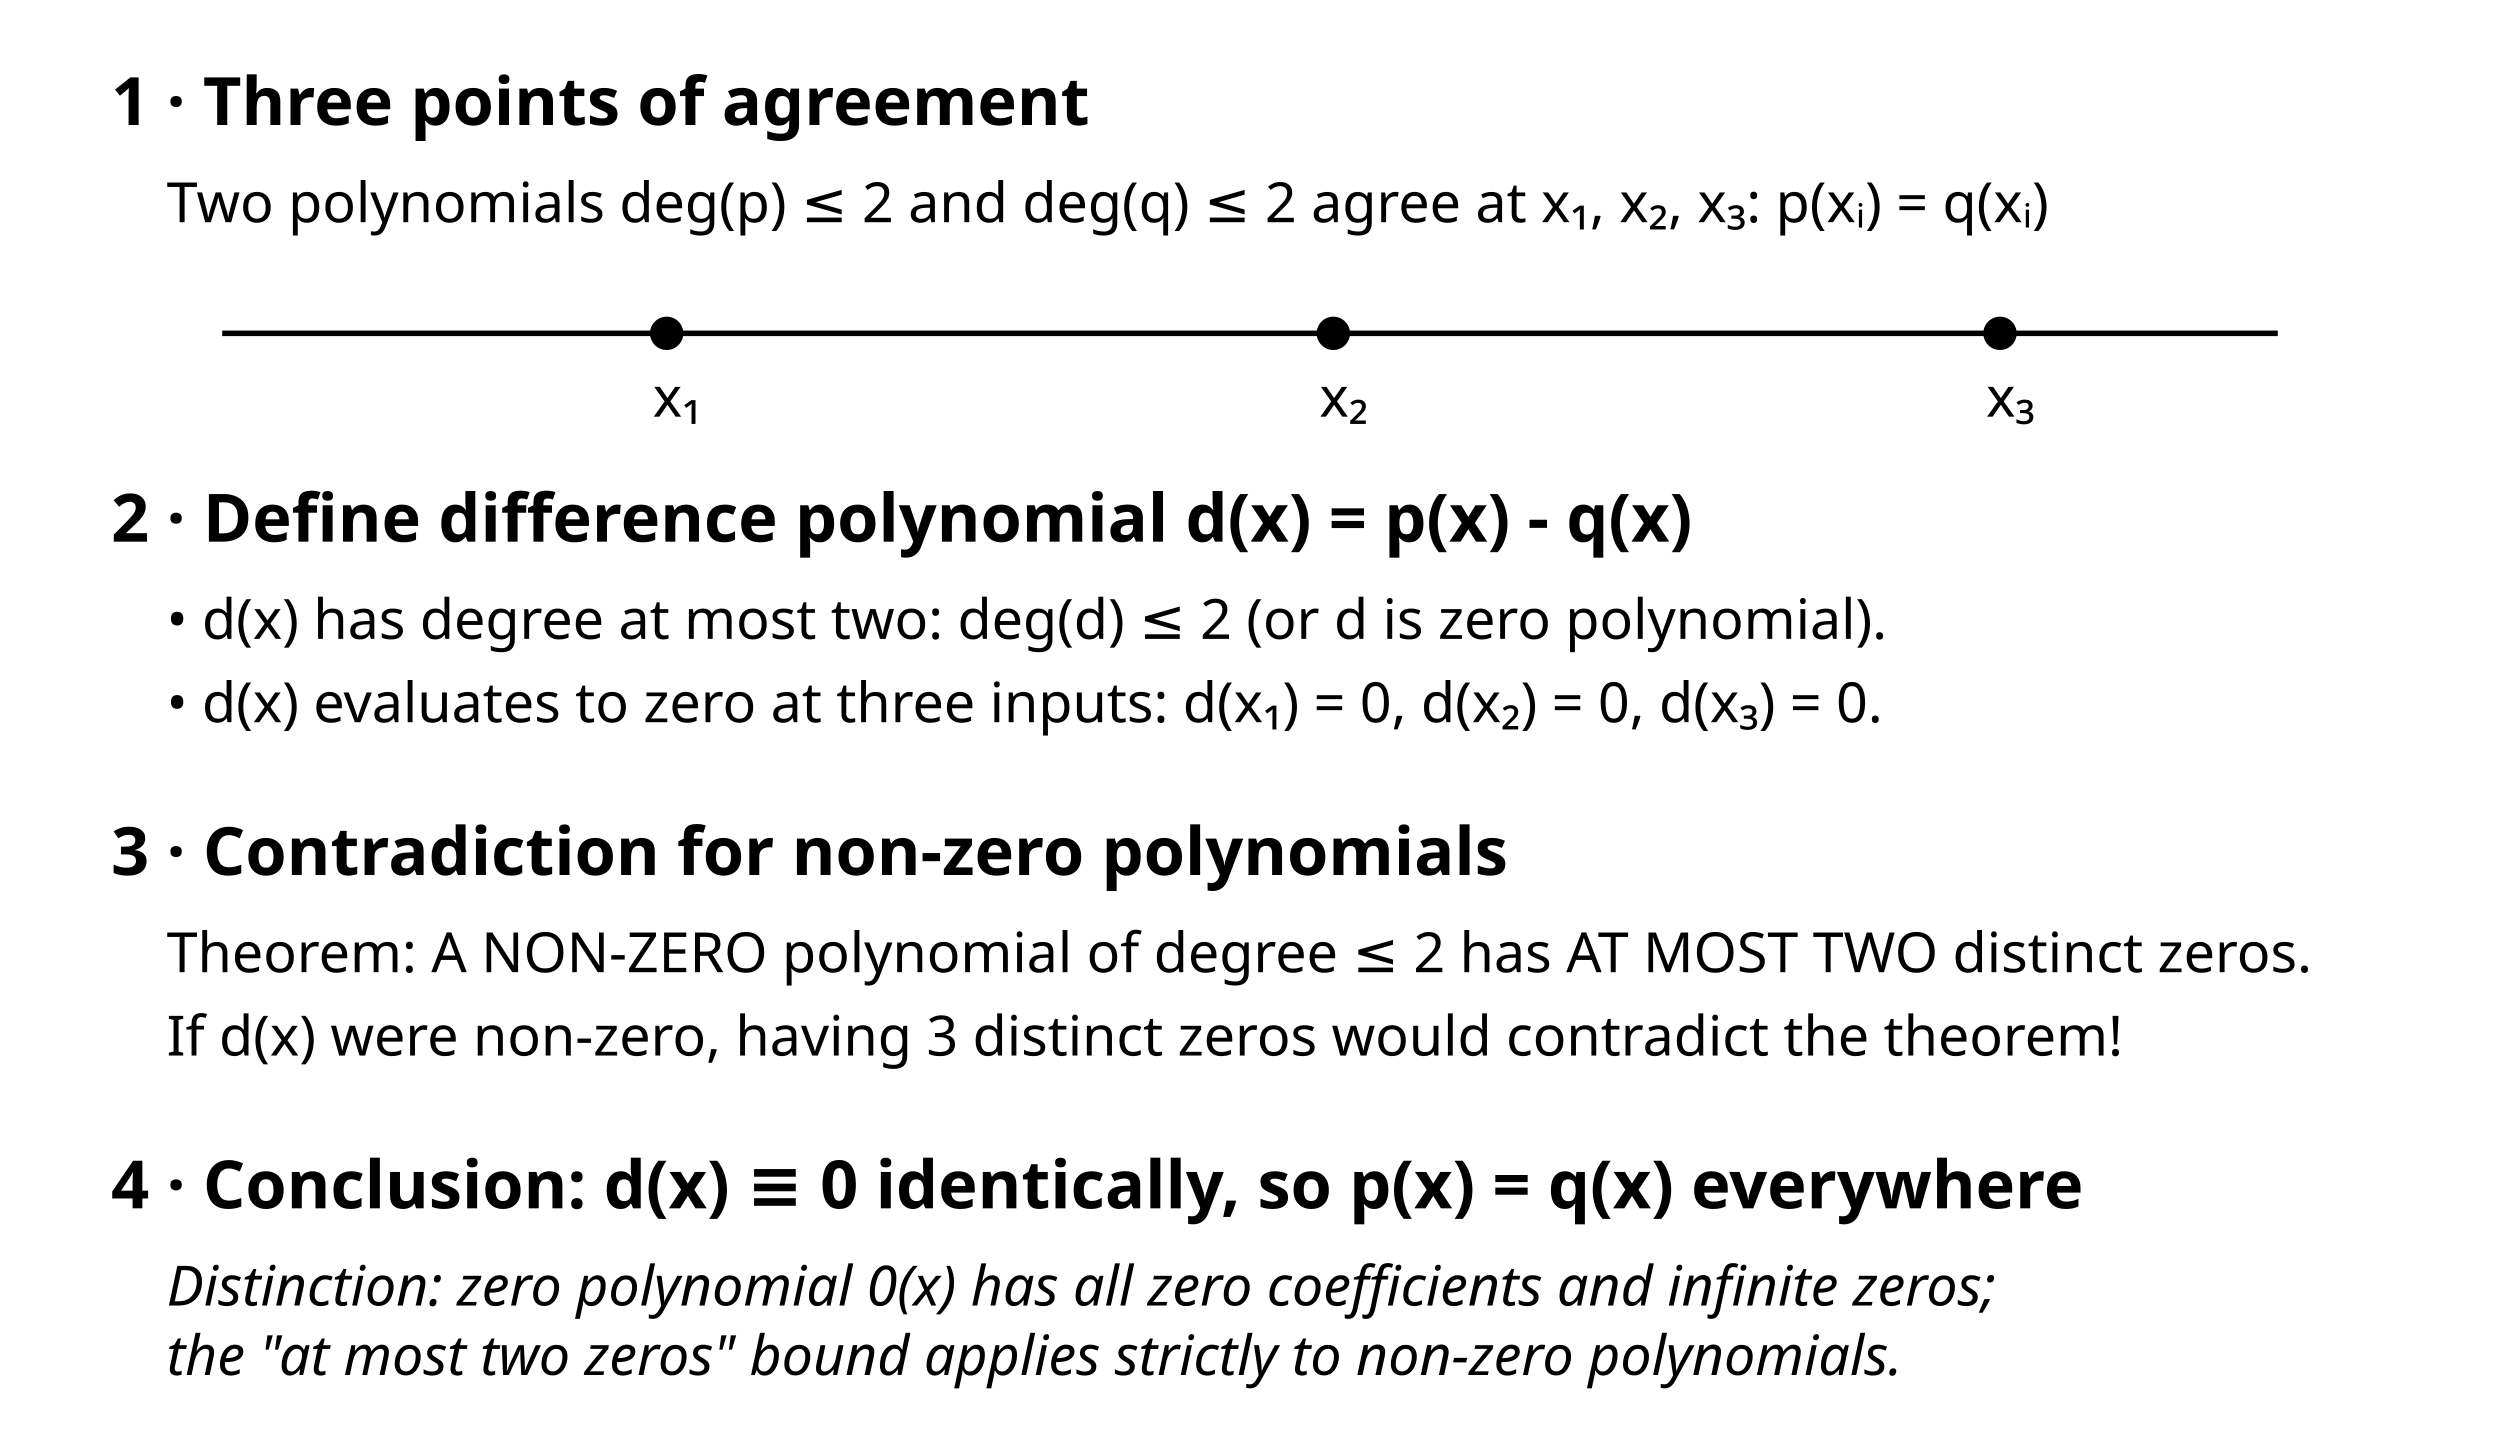
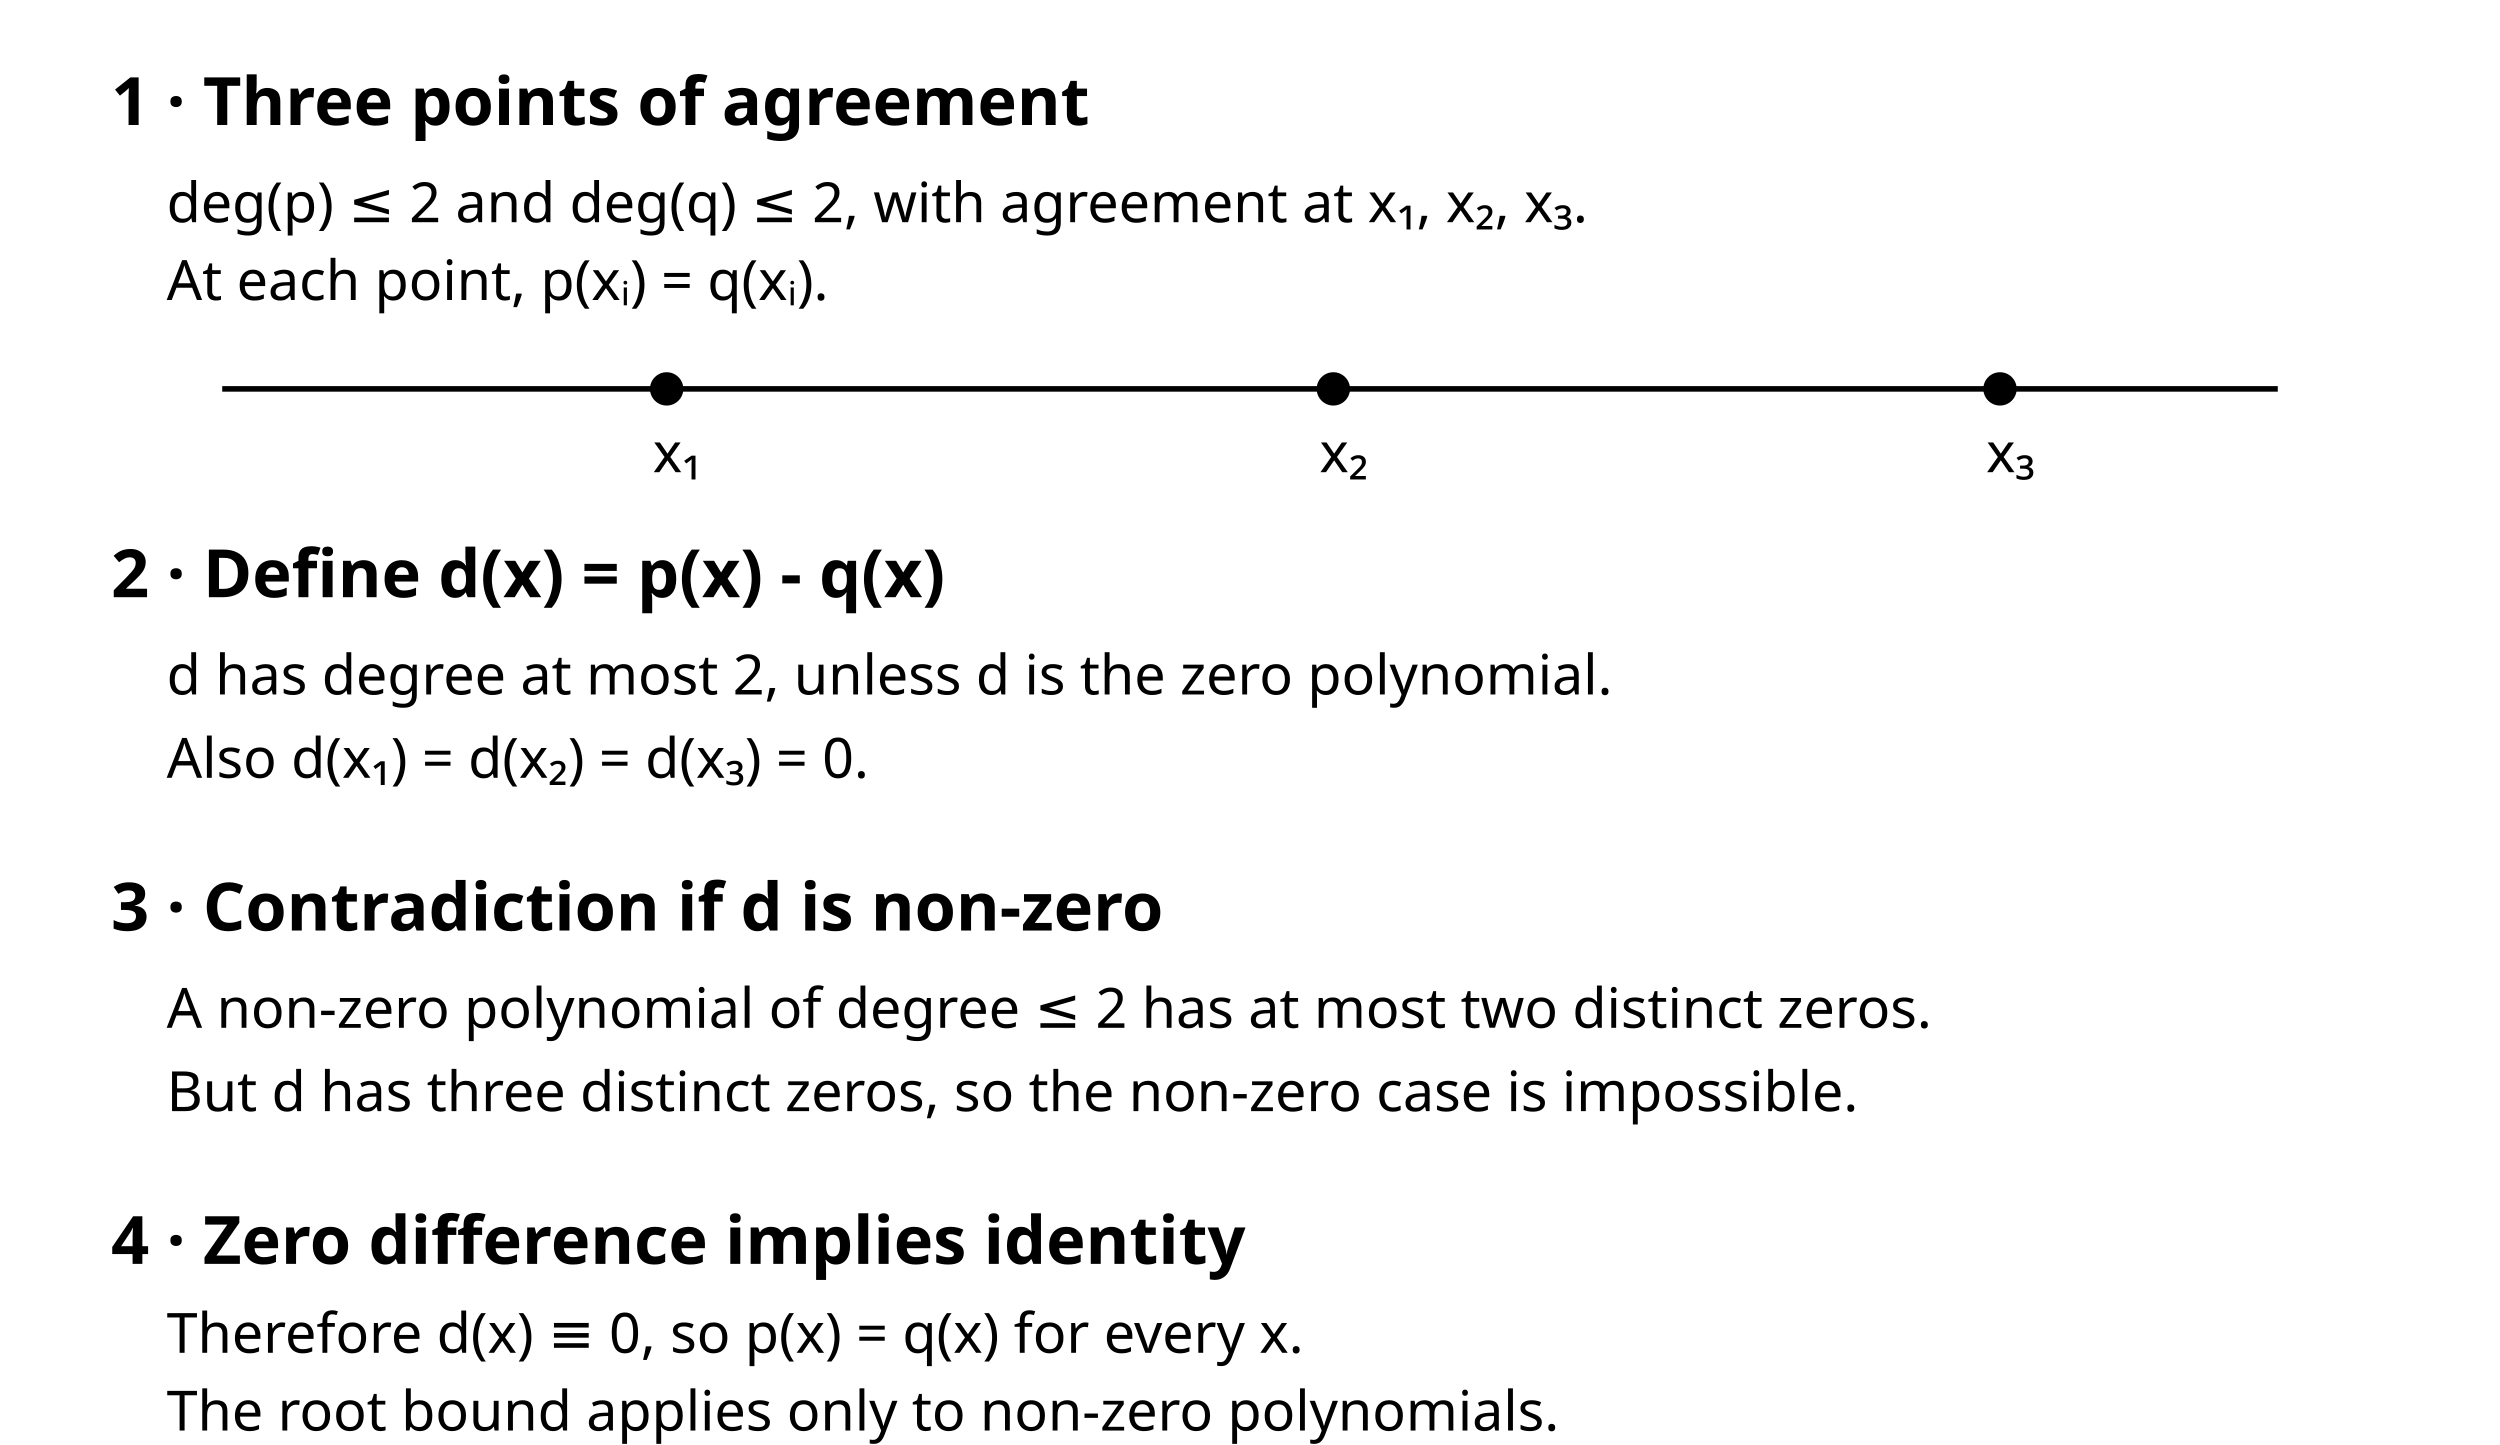
<svg xmlns="http://www.w3.org/2000/svg" viewBox="0 0 900 520" role="img" aria-label="Polynomial identity theorem and difference polynomial proof" font-family="system-ui, sans-serif" font-size="20">
  <g data-g9-stage-id="POLY-IDENT-1">
    <text x="40" y="45" font-weight="700" font-size="24">1 · Three points of agreement</text>
-     <text x="60" y="80">Two polynomials deg(p) ≤ 2 and deg(q) ≤ 2 agree at x₁, x₂, x₃: p(xᵢ) = q(xᵢ)</text>
-     <line x1="80" y1="120" x2="820" y2="120" stroke="currentColor" stroke-width="2" />
-     <circle cx="240" cy="120" r="6" fill="currentColor" />
-     <text x="235" y="150">x₁</text>
-     <circle cx="480" cy="120" r="6" fill="currentColor" />
-     <text x="475" y="150">x₂</text>
-     <circle cx="720" cy="120" r="6" fill="currentColor" />
-     <text x="715" y="150">x₃</text>
+     <text x="60" y="80">deg(p) ≤ 2 and deg(q) ≤ 2, with agreement at x₁, x₂, x₃.</text>
+     <text x="60" y="108">At each point, p(xᵢ) = q(xᵢ).</text>
+     <line x1="80" y1="140" x2="820" y2="140" stroke="currentColor" stroke-width="2" />
+     <circle cx="240" cy="140" r="6" fill="currentColor" />
+     <text x="235" y="170">x₁</text>
+     <circle cx="480" cy="140" r="6" fill="currentColor" />
+     <text x="475" y="170">x₂</text>
+     <circle cx="720" cy="140" r="6" fill="currentColor" />
+     <text x="715" y="170">x₃</text>
  </g>
  <g data-g9-stage-id="POLY-IDENT-2">
-     <text x="40" y="195" font-weight="700" font-size="24">2 · Define difference polynomial d(x) = p(x) - q(x)</text>
-     <text x="60" y="230">• d(x) has degree at most two: deg(d) ≤ 2 (or d is zero polynomial).</text>
-     <text x="60" y="260">• d(x) evaluates to zero at three inputs: d(x₁) = 0, d(x₂) = 0, d(x₃) = 0.</text>
+     <text x="40" y="215" font-weight="700" font-size="24">2 · Define d(x) = p(x) - q(x)</text>
+     <text x="60" y="250">d has degree at most 2, unless d is the zero polynomial.</text>
+     <text x="60" y="280">Also d(x₁) = d(x₂) = d(x₃) = 0.</text>
  </g>
  <g data-g9-stage-id="POLY-IDENT-3">
-     <text x="40" y="315" font-weight="700" font-size="24">3 · Contradiction for non-zero polynomials</text>
-     <text x="60" y="350">Theorem: A NON-ZERO polynomial of degree ≤ 2 has AT MOST TWO distinct zeros.</text>
-     <text x="60" y="380">If d(x) were non-zero, having 3 distinct zeros would contradict the theorem!</text>
+     <text x="40" y="335" font-weight="700" font-size="24">3 · Contradiction if d is non-zero</text>
+     <text x="60" y="370">A non-zero polynomial of degree ≤ 2 has at most two distinct zeros.</text>
+     <text x="60" y="400">But d has three distinct zeros, so the non-zero case is impossible.</text>
  </g>
  <g data-g9-stage-id="POLY-IDENT-4">
-     <text x="40" y="435" font-weight="700" font-size="24">4 · Conclusion: d(x) ≡ 0 identically, so p(x) = q(x) everywhere</text>
-     <text x="60" y="470" font-style="italic">Distinction: zero polynomial 0(x) has all zero coefficients and infinite zeros;</text>
-     <text x="60" y="495" font-style="italic">the "at most two zeros" bound applies strictly to non-zero polynomials.</text>
+     <text x="40" y="455" font-weight="700" font-size="24">4 · Zero difference implies identity</text>
+     <text x="60" y="487">Therefore d(x) ≡ 0, so p(x) = q(x) for every x.</text>
+     <text x="60" y="515">The root bound applies only to non-zero polynomials.</text>
  </g>
</svg>
